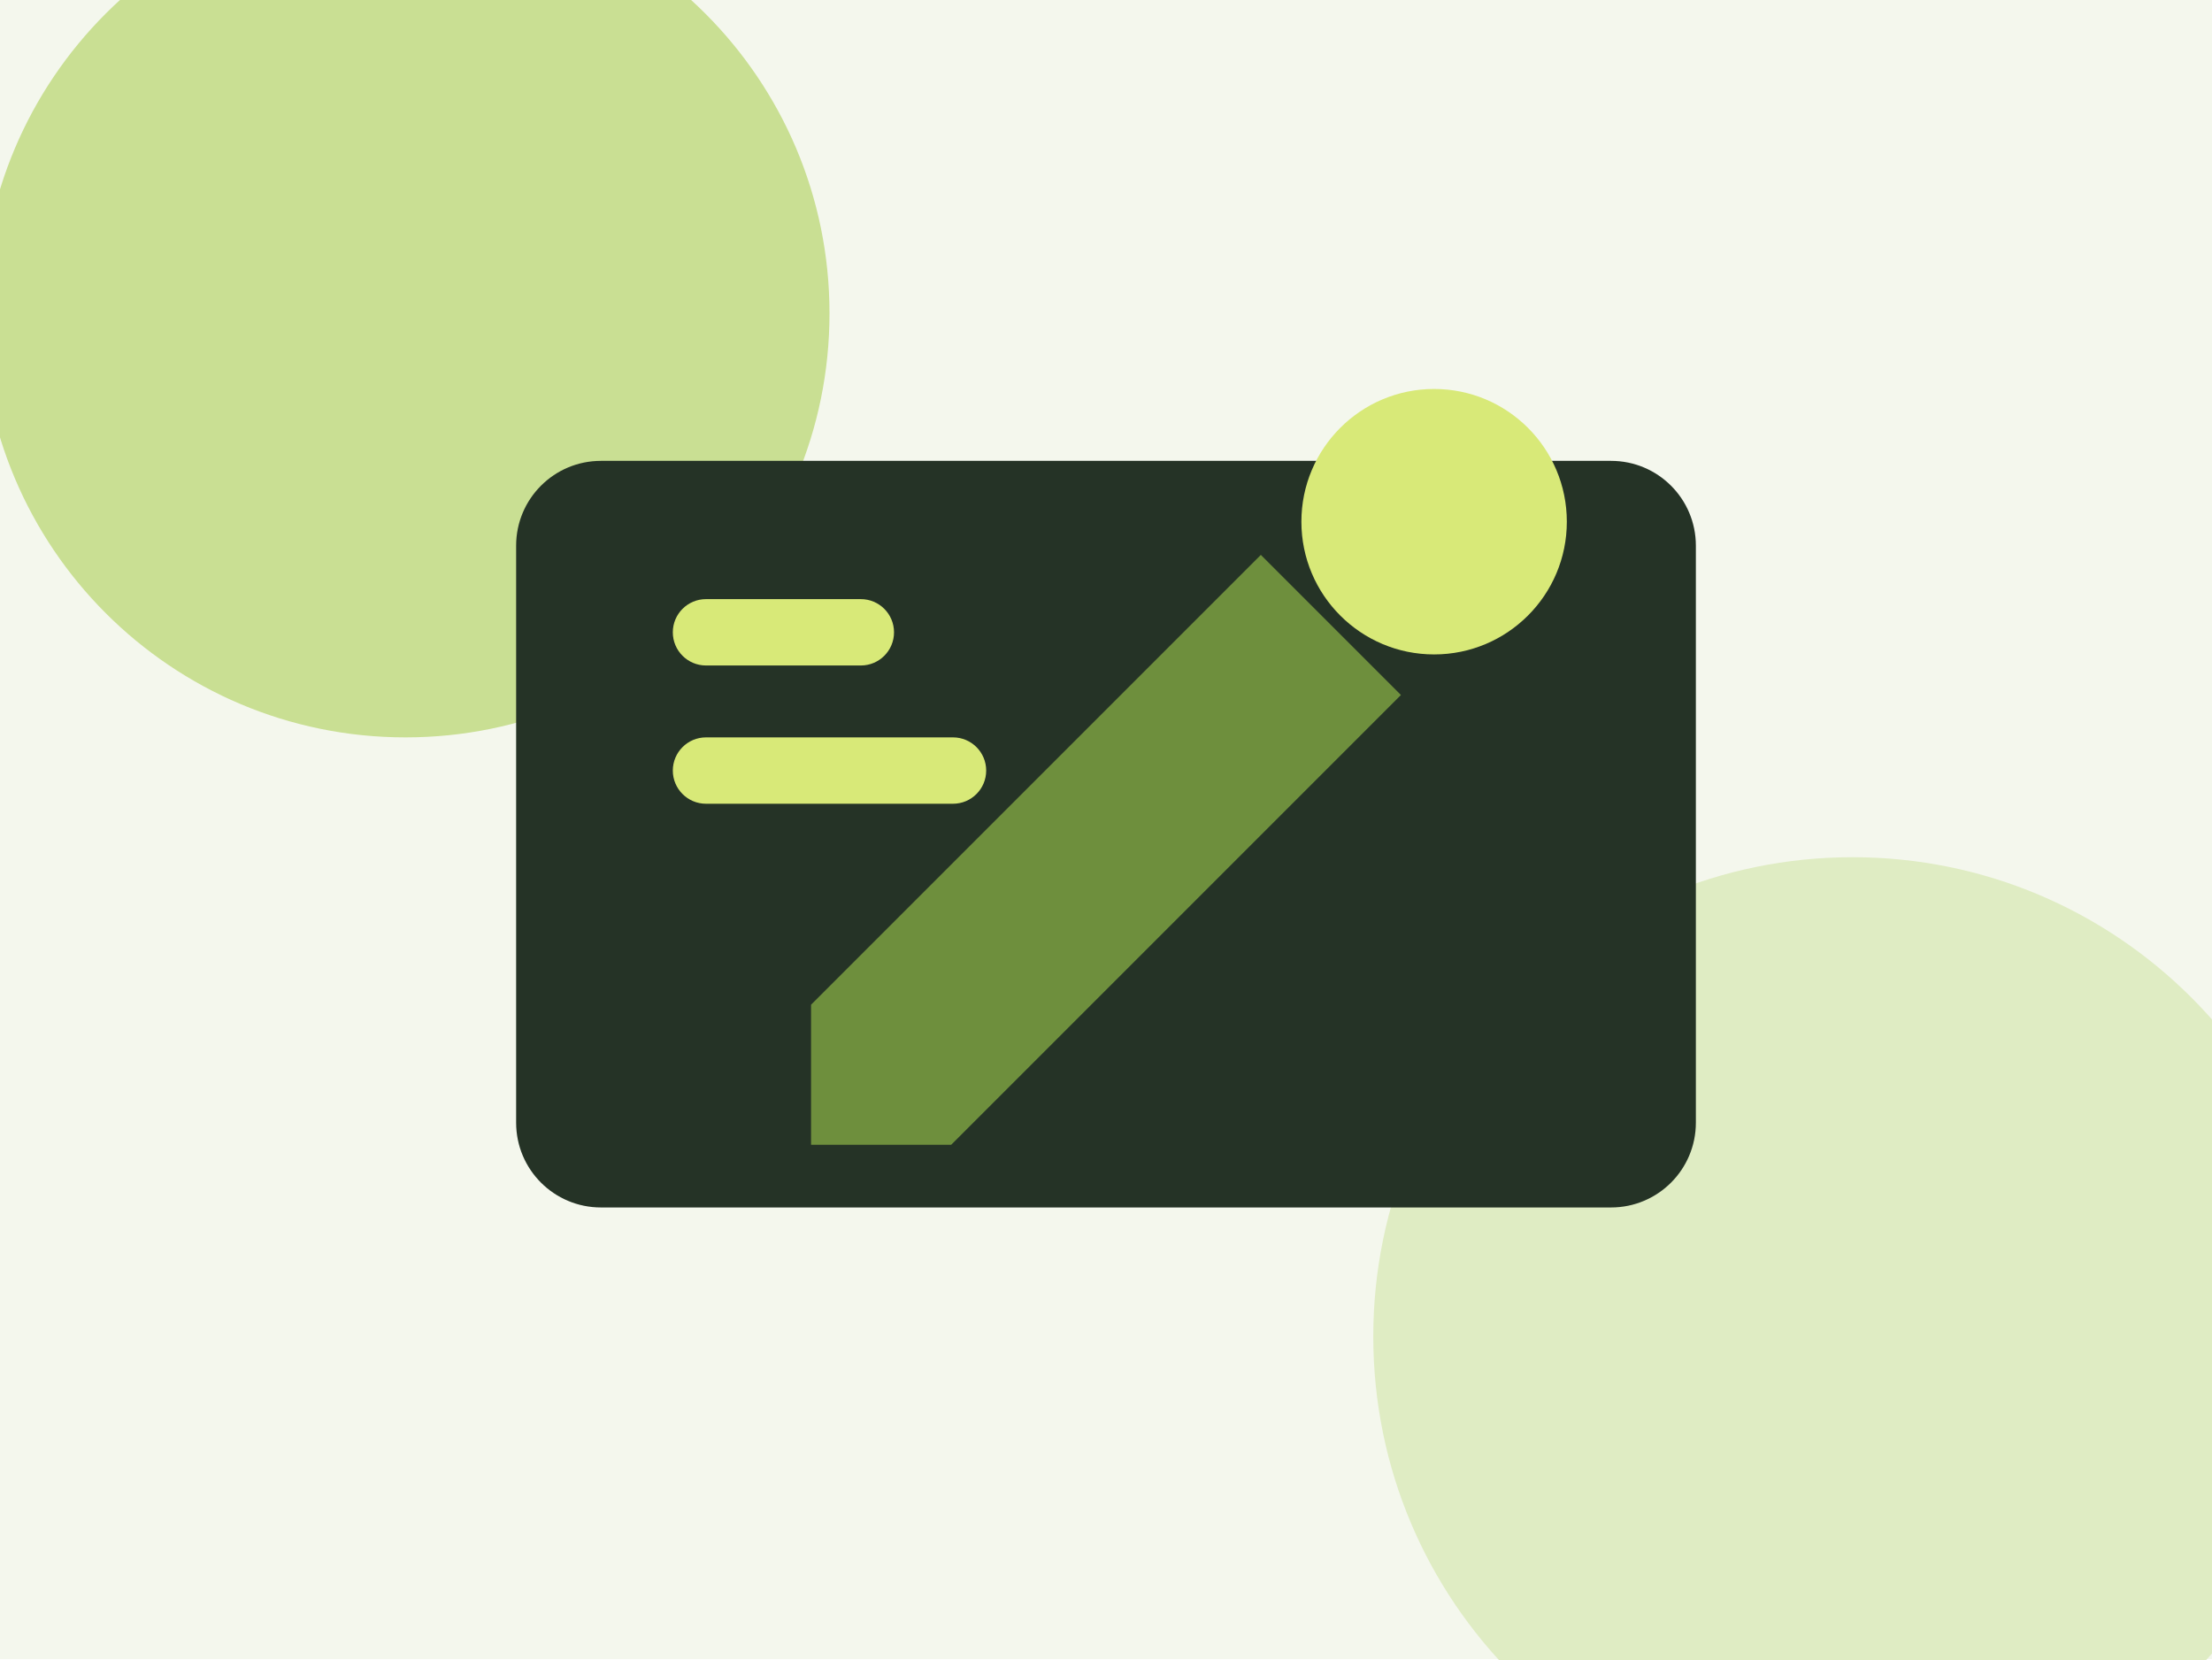
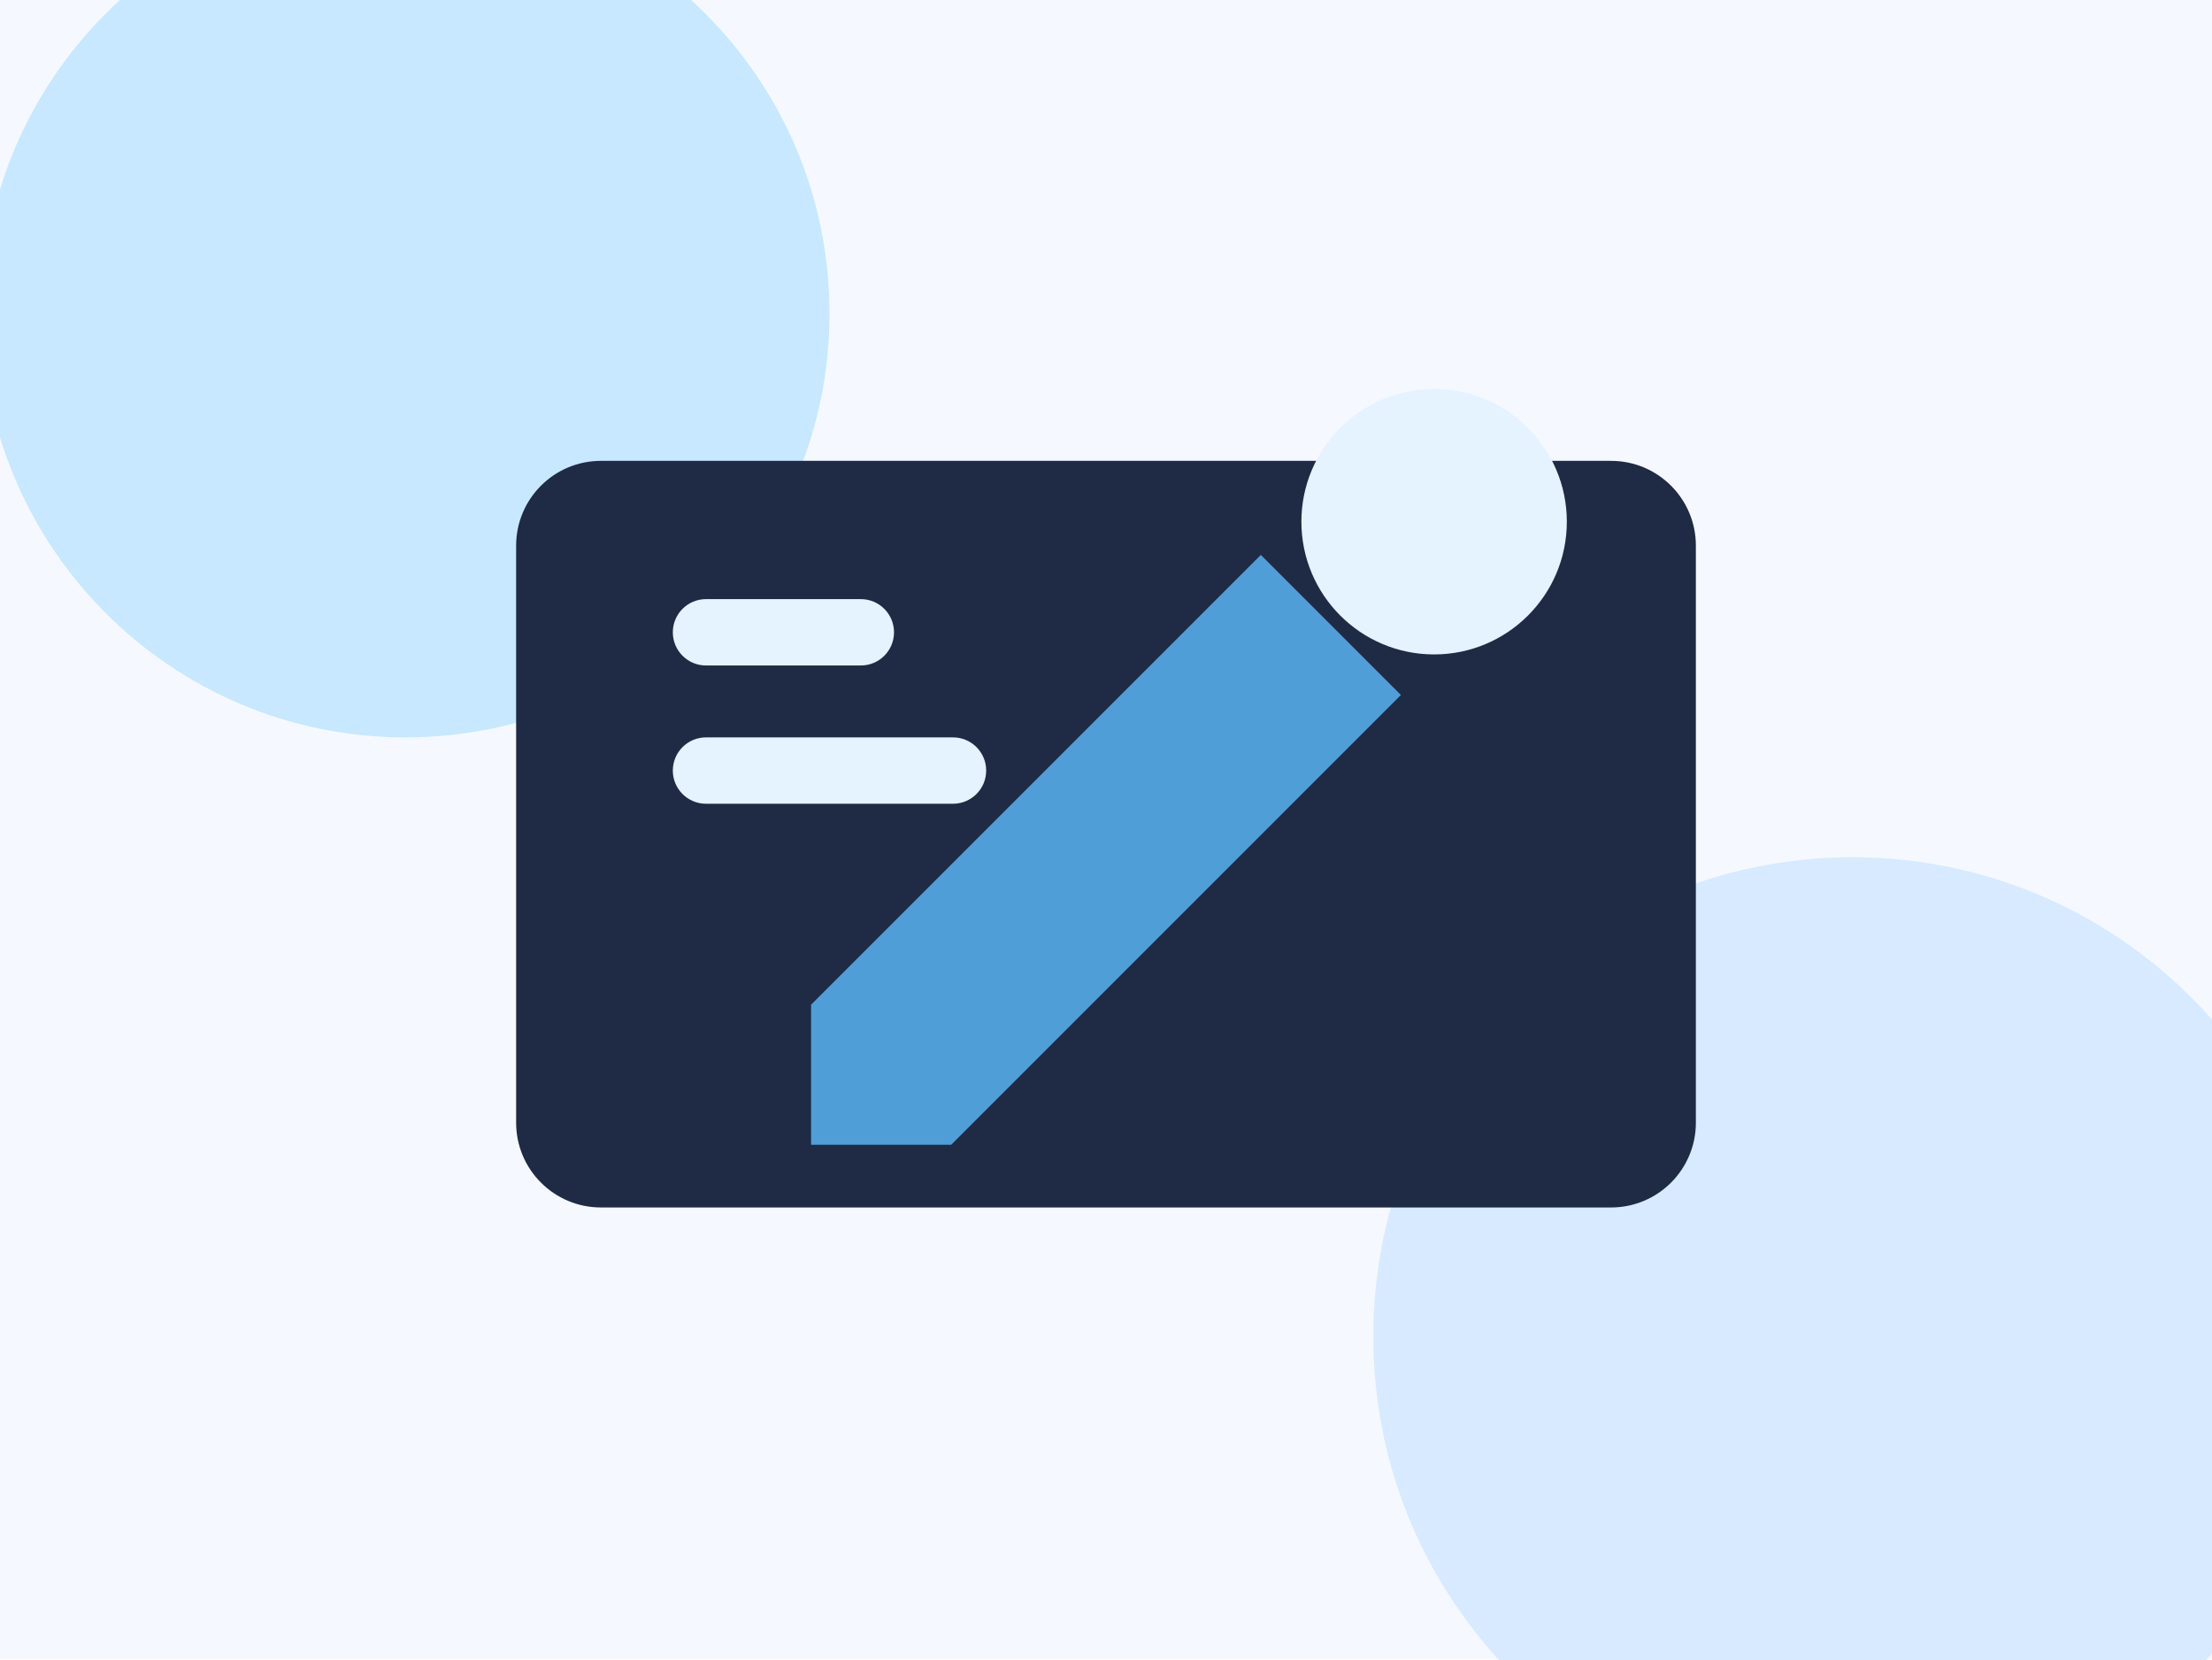
<svg xmlns="http://www.w3.org/2000/svg" width="1200" height="900" viewBox="0 0 1200 900" role="img" aria-labelledby="title desc">
-   <rect width="1200" height="900" fill="#f4f7ed" />
-   <circle cx="1005" cy="725" r="260" fill="#dfecc3" />
-   <circle cx="220" cy="170" r="230" fill="#c9df93" />
-   <rect x="280" y="250" width="640" height="405" rx="46" fill="#253326" />
-   <path d="M440 545l244-244 76 76-244 244H440v-76z" fill="#6e8f3d" />
-   <circle cx="778" cy="283" r="72" fill="#d8e978" />
-   <rect x="365" y="325" width="120" height="36" rx="18" fill="#d8e978" />
-   <rect x="365" y="400" width="170" height="36" rx="18" fill="#d8e978" />
+   <rect width="1200" height="900" fill="#f5f9ff" />
+   <circle cx="1005" cy="725" r="260" fill="#d7eaff" />
+   <circle cx="220" cy="170" r="230" fill="#c7e8ff" />
+   <rect x="280" y="250" width="640" height="405" rx="46" fill="#1f2a44" />
+   <path d="M440 545l244-244 76 76-244 244H440v-76z" fill="#4f9ed8" />
+   <circle cx="778" cy="283" r="72" fill="#e5f2ff" />
+   <rect x="365" y="325" width="120" height="36" rx="18" fill="#e5f2ff" />
+   <rect x="365" y="400" width="170" height="36" rx="18" fill="#e5f2ff" />
</svg>
